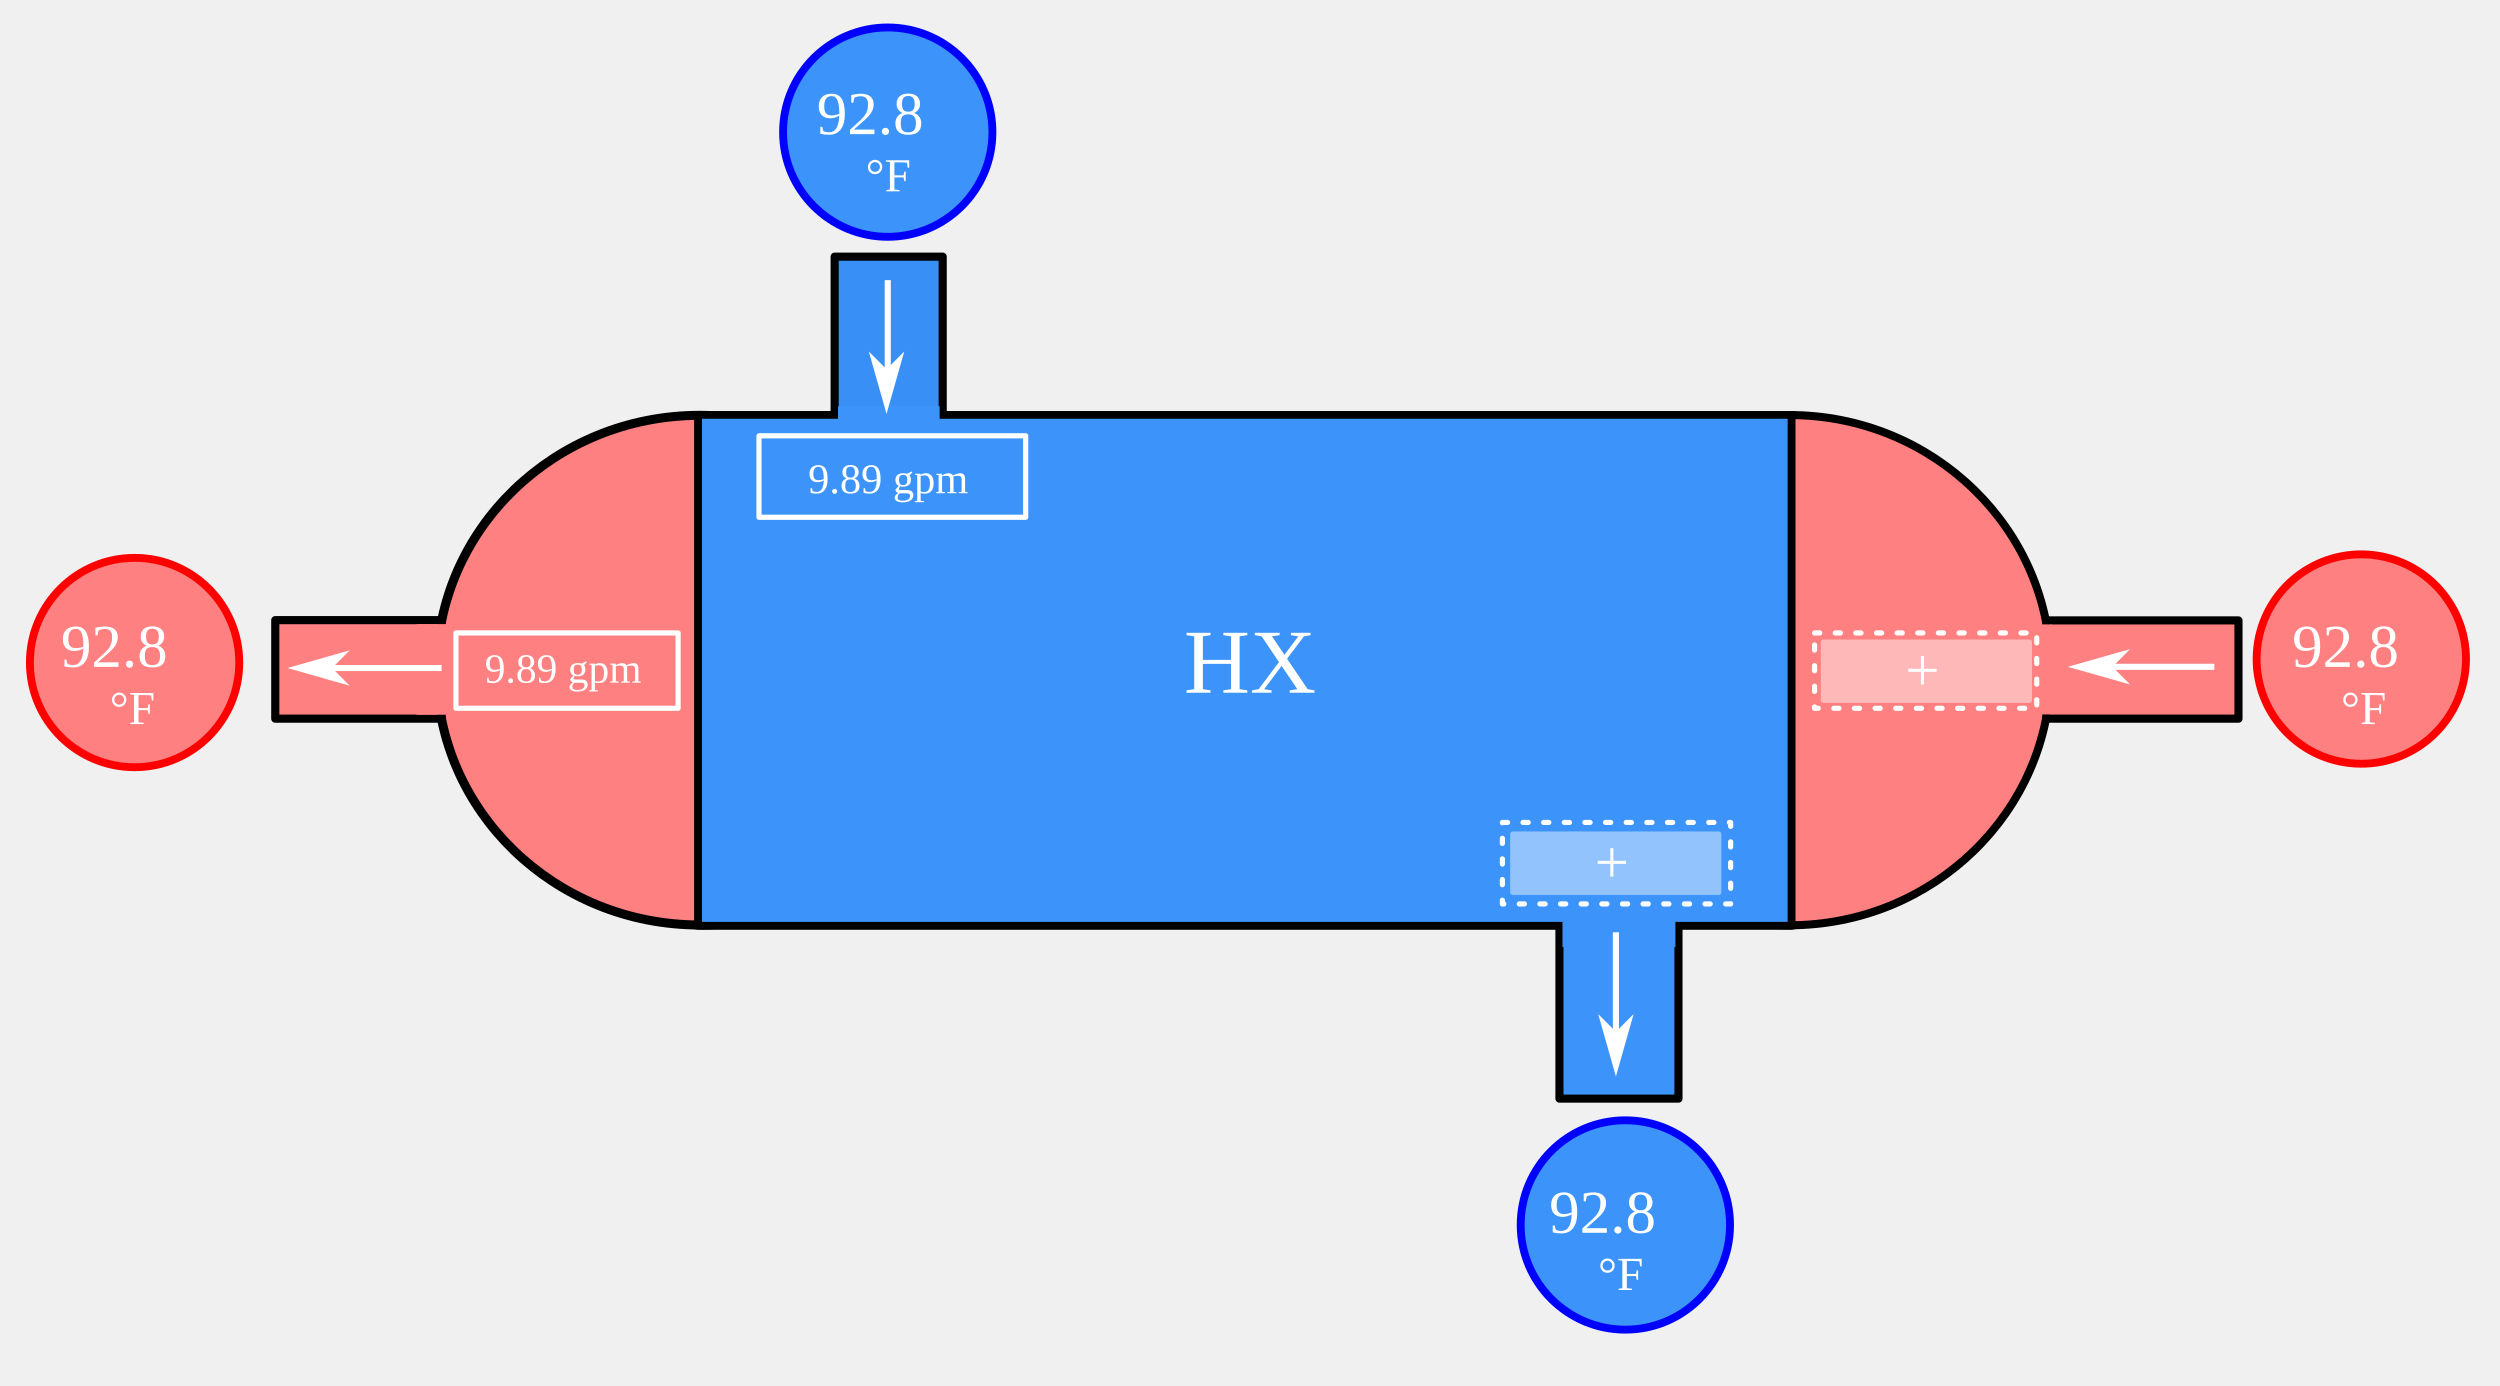
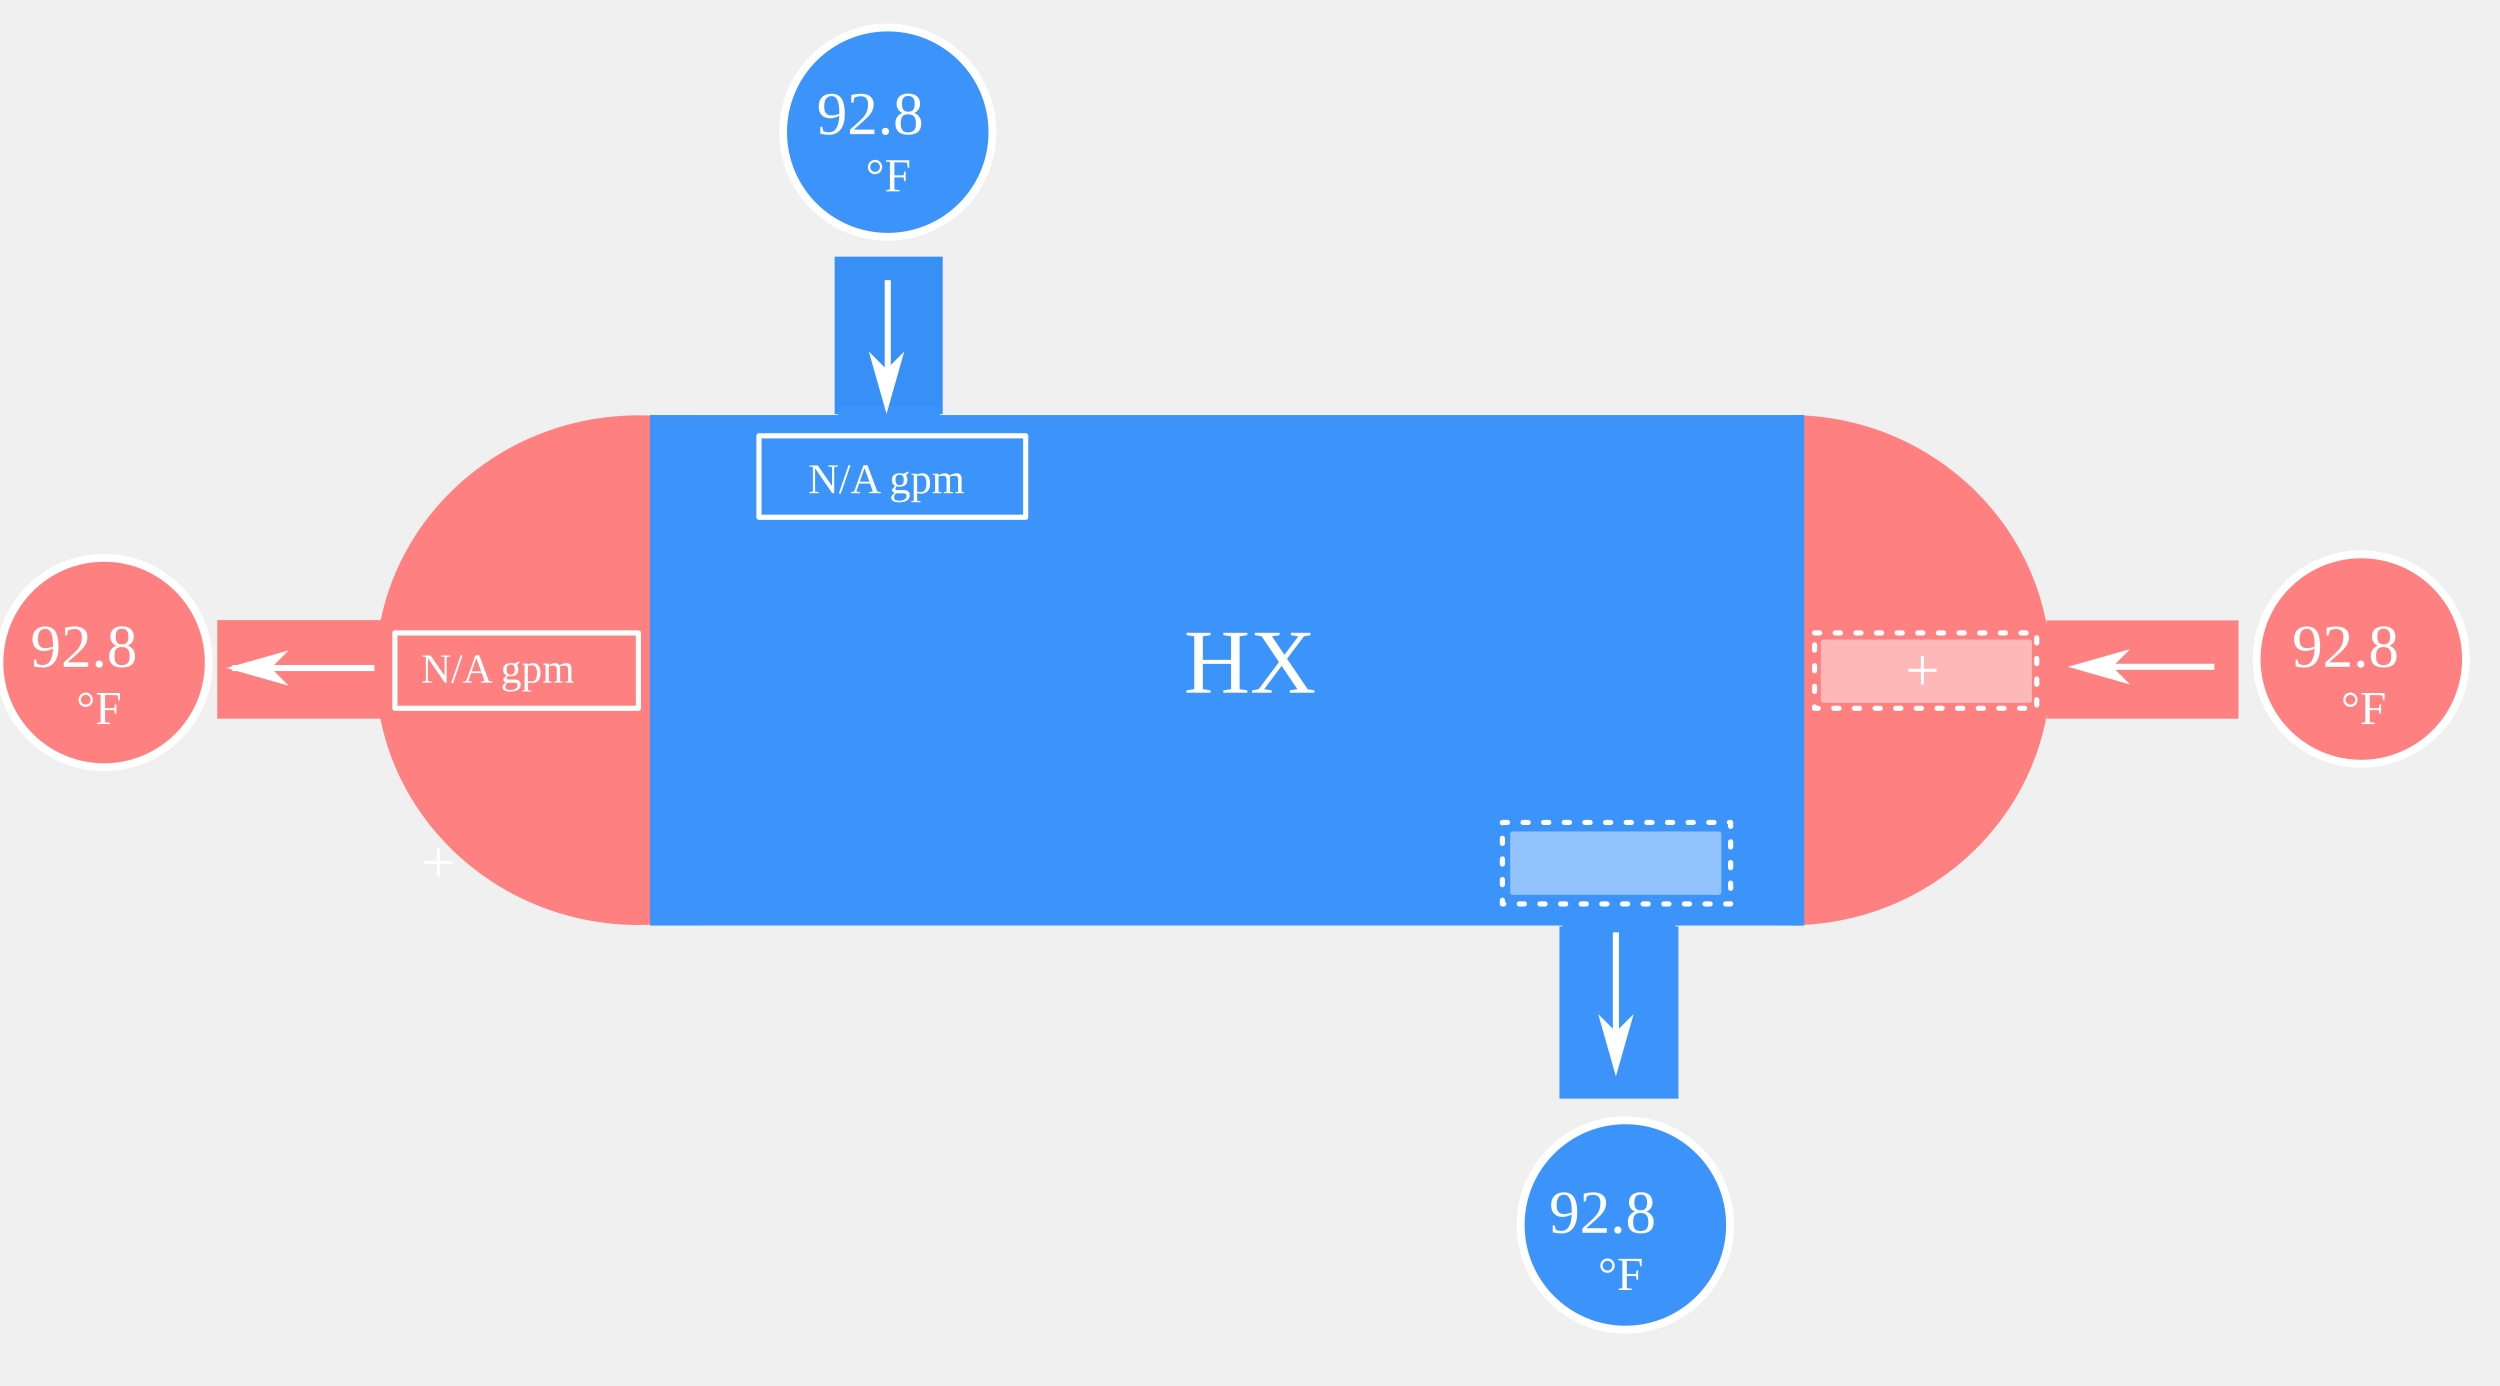
<svg xmlns="http://www.w3.org/2000/svg" version="1.1" id="svg2" x="0px" y="0px" viewBox="0 0 819.2 454" style="enable-background:new 0 0 819.2 1024;" xml:space="preserve">
  <style type="text/css">
	a:hover{text-decoration: none;}
- 	.st0{fill:#FF8080;stroke:#000000;stroke-width:2.634;stroke-linejoin:round;}
- 	.st1{fill:#FF8080;stroke:#000000;stroke-width:2.961;}
- 	.st2{fill:#FFFFFF;stroke:#000000;stroke-width:2.663;stroke-linejoin:round;}
- 	.st3{fill:#3C94FA;stroke:#000000;stroke-width:2.438}
+ 	.st0{fill:#FF8080;stroke:#fff;stroke-width:0;}
+ 	.st1{fill:#FF8080;stroke:#fff;stroke-width:0;}
+ 	.st2{fill:#FFFFFF;stroke:#fff;stroke-width:0;}
+ 	.st3{fill:#3C94FA;stroke:#fff;stroke-width:0;}
	.st4{fill:none;}
- 	.st5{fill:#FF8080;stroke:#000000;stroke-width:2.669;stroke-linejoin:round;}
- 	.st6{fill:#0073F9;fill-opacity:0.765;stroke:#000000;stroke-width:2.662;stroke-linejoin:round;}
- 	.st7{fill:#3C94FA;stroke:#000000;stroke-width:2.662;stroke-linejoin:round;}
+ 	.st5{fill:#FF8080;}
+ 	.st6{fill:#0073F9;fill-opacity:0.765;stroke:#fff;stroke-width:0;}
+ 	.st7{fill:#3C94FA;stroke:#fff;stroke-width:0;}
	.st9{font-size:30px;fill:white;}
	.st10{fill-rule:evenodd;clip-rule:evenodd;fill:#3C94FA;}
	.st11{fill-rule:evenodd;clip-rule:evenodd;fill:#FF8080;}
	.st12{font-size:11.659px;}
	.st13{fill-rule:evenodd;clip-rule:evenodd;fill:#FFFFFF;stroke:#FFFFFF;}
	.st14{opacity:0.847;fill:none;stroke:#0000FF;stroke-width:2.574;stroke-linecap:round;stroke-dasharray:2.574,7.722;enable-background:new    ;}
	.st15{fill:white;font-size:15.545px;}
	.st16{font-size:13.602px;}
	.st17{fill:none;stroke:#FFFFFF;stroke-width:2;stroke-miterlimit:10;}
- 	.st18{fill:#FF8080;stroke:#FF0000;stroke-width:2.574;stroke-linecap:round;enable-background:new    ;}
+ 	.st18{fill:#FF8080;stroke:#fff;stroke-width:2.574;stroke-linecap:round;enable-background:new    ;}
	.st19{fill:#3F0700;}
	.st20{fill:white;font-size:20px;}
- 	.st21{fill:#3C94FA;stroke:#0000FF;stroke-width:2.574;stroke-linecap:round;enable-background:new    ;}
+ 	.st21{fill:#3C94FA;stroke:#fff;stroke-width:2.574;stroke-linecap:round;enable-background:new    ;}
	.st22{fill:none;stroke:#FFFFFF;stroke-width:1.691;stroke-linecap:round;stroke-linejoin:round;stroke-dasharray:1.691,5.072;}
	.st23{opacity:0.44;fill:#FFFFFF;stroke:#FFFFFF;stroke-width:1.691;stroke-linecap:round;stroke-linejoin:round;}
	.st24{fill:#FFFFFF;}
	.st26{fill:none;stroke:#FFFFFF;stroke-width:1.691;stroke-linecap:round;stroke-linejoin:round;}
	.st27{font-size:13.888px;}
	.hide{display:none;}
</style>
  <defs>

	</defs>
  <path id="path6736" class="st0" d="  M586.3,136c-47.3,0-85.7,37.4-85.7,83.6c0,46.2,38.4,83.6,85.7,83.6c0,0,0,0,0,0c47.3,0,85.7-37.4,85.7-83.6c0,0,0,0,0,0  C672,173.5,633.7,136,586.3,136z" />
-   <ellipse id="path4552" class="st1" cx="229.3" cy="219.6" rx="86.2" ry="83.5">
+   <ellipse id="path4552" class="st1" cx="209.3" cy="219.6" rx="86.2" ry="83.5">
</ellipse>
  <rect id="rect6794" x="228.8" y="136" class="st2" width="358.2" height="167.3">
</rect>
  <g>
-     <rect id="rect4550" x="228.8" y="136" class="st3" width="358.2" height="167.3">
+     <rect id="center-rect" x="213" y="136" class="st3" width="378.2" height="167.3">
	</rect>
    <text x="50%" y="50%" text-anchor="middle" id="asset_name" class="st8 st9">HX</text>
  </g>
  <path id="path6276" class="st4" d="  M300.3,301.7l-69.7-0.1v-81.9v-81.9l111.8-0.2c61.5-0.1,141.3-0.2,177.5-0.2l65.8,0v82.3v82.3l-107.8-0.1  C418.5,301.8,338.6,301.7,300.3,301.7L300.3,301.7z" />
-   <rect id="rect7266" x="90.2" y="203.2" class="st5" width="54.5" height="32.3">
+   <rect id="rect-pink-left" x="71.2" y="203.2" class="st5" width="54.5" height="32.3">
</rect>
  <rect id="rect7266-48" x="273.5" y="84.1" class="st6" width="35.4" height="51.6">
</rect>
  <rect id="rect7266-48-9" x="511" y="303.6" class="st7" width="39" height="56.4">
</rect>
  <rect id="rect7266-8" x="670.6" y="203.3" class="st5" width="62.9" height="32.2">
</rect>
  <rect id="rect8490" x="274.6" y="133.1" class="st10" width="33.3" height="4.5" />
  <rect id="rect8490-0" x="136.5" y="204.5" class="st11" width="13.5" height="29.7" />
  <rect id="rect8490-5" x="512" y="299.9" class="st10" width="37" height="10.4" />
  <rect id="rect8490-5-0" x="668.9" y="204.6" class="st11" width="3.4" height="29.5" />
  <text transform="matrix(1 0 0 1 264.8091 103.4043)" class="st8 st12"> </text>
  <path class="st4" d="" />
  <path id="path4487" class="st13" d="M290.5,121.7l-4.8-4.8l4.8,16.9l4.8-16.9L290.5,121.7z" />
  <path id="path4286" class="st13" d="  M290.5,131.4" />
  <path class="st4" d="" />
-   <path id="path4487-7" class="st13" d="M108.1,218.9l4.8-4.8L96,218.9l16.9,4.8L108.1,218.9z" />
+   <path id="path4487-7" transform="matrix(1 0 0 1 -20 0)" class="st13" d="M108.1,218.9l4.8-4.8L96,218.9l16.9,4.8L108.1,218.9z" />
  <path id="path4286-6" class="st13" d="  M98.4,218.9" />
  <path class="st4" d="" />
  <path id="path4487-4" class="st13" d="M529.5,338.8l-4.8-4.8l4.8,16.9l4.8-16.9L529.5,338.8z" />
  <path id="path4286-2" class="st13" d="  M529.5,348.4" />
  <path class="st4" d="" />
  <path id="path4487-7-5" class="st13" d="M691.5,218.5l4.8-4.8l-16.9,4.8l16.9,4.8L691.5,218.5z" />
  <path id="path4286-6-2" class="st13" d="  M681.9,218.5" />
  <g id="flowRoot4275" transform="translate(-5.73877)">
</g>
  <g>
    <g>
      <circle id="path4295-9-1-4" class="st21" cx="532.6" cy="401.4" r="34.3" />
      <a href="#" id="ShellOutlet">
        <text transform="matrix(1 0 0 1 507.6403 403.9592)" class="st8 st20">92.8</text>
        <text transform="matrix(1 0 0 1 523.6398 422.7033)" class="st8 st15">°F</text>
      </a>
    </g>
    <g>
      <text id="ShellOutlet_title" transform="matrix(1 0 0 1 411.1743 400.6553)" class="st8 st16 hide">Shell Outlet</text>
      <text id="ShellOutlet_id" transform="matrix(1 0 0 1 408.2012 416.3193)" class="st8 st16 hide">(ID: 01A001)</text>
    </g>
  </g>
-   <line class="st17" x1="108.1" y1="218.9" x2="144.7" y2="218.9" />
+   <line class="st17" x1="76.1" y1="218.9" x2="122.7" y2="218.9" />
  <line class="st17" x1="689" y1="218.5" x2="725.6" y2="218.5" />
  <line class="st17" x1="290.9" y1="128.4" x2="290.9" y2="91.8" />
  <line class="st17" x1="529.5" y1="342.1" x2="529.5" y2="305.5" />
  <g>
    <g>
      <text id="TubeOutlet_title" transform="matrix(1 0 0 1 8.937 271.4497)" class="st8 st16 hide">Tube Outlet</text>
      <text id="TubeOutlet_id" transform="matrix(1 0 0 1 6.3271 288.0156)" class="st8 st16 hide">(ID: 01A001)</text>
    </g>
    <g>
-       <circle id="path4295-9-1" class="st18" cx="44.1" cy="217.1" r="34.3" />
+       <circle id="path4295-9-1" class="st18" cx="34.1" cy="217.1" r="34.3" />
      <g>
        <a id="TubeOutlet">
-           <text id="TubeOutlet_n" transform="matrix(1 0 0 1 19.9541 218.5259)" class="st19 st8 st20">92.8</text>
+           <text id="TubeOutlet_n" transform="matrix(1 0 0 1 10 218.5259)" class="st19 st8 st20">92.8</text>
        </a>
-         <text transform="matrix(1 0 0 1 35.9541 237.27)" class="st8 st15">°F</text>
+         <text transform="matrix(1 0 0 1 25 237.27)" class="st8 st15">°F</text>
      </g>
    </g>
  </g>
  <g>
    <g>
      <text id="TubeInlet_title" transform="matrix(1 0 0 1 745.376 268.0825)" class="st8 st16 hide">Tube Inlet</text>
      <text id="TubeInlet_id" transform="matrix(1 0 0 1 735.7715 282.3076)" class="st8 st16 hide">(ID: 01A001)</text>
    </g>
    <g>
      <ellipse id="path4295-9-1-4-7" transform="matrix(0.1602 -0.9871 0.9871 0.1602 436.5919 945.0707)" class="st18" cx="773.7" cy="216" rx="34.3" ry="34.3" />
      <g>
        <a id="TubeInlet">
          <text transform="matrix(1 0 0 1 751.0845 218.526)" class="st19 st8 st20">92.8</text>
        </a>
        <text transform="matrix(1 0 0 1 767.0841 237.2702)" class="st8 st15">°F</text>
      </g>
    </g>
  </g>
  <g>
    <g>
      <text id="ShellInlet_title" transform="matrix(1 0 0 1 345.9185 35.3428)" class="st8 st16 hide">Shell Inlet</text>
      <text id="ShellInlet_id" transform="matrix(1 0 0 1 337.5059 53.3311)" class="st8 st16 hide">(ID: 01A001)</text>
    </g>
    <g>
      <circle id="path4295" class="st21" cx="290.9" cy="43.3" r="34.3" />
      <g>
        <a id="ShellInlet">
          <text transform="matrix(1 0 0 1 267.6403 43.9592)" class="st8 st20">92.8</text>
        </a>
        <text transform="matrix(1 0 0 1 283.6398 62.7033)" class="st8 st15">°F</text>
      </g>
    </g>
  </g>
  <g>
    <a id="TubeInlet_flow">
      <rect id="rect9030-1-1" x="594.6" y="207.4" class="st22" width="72.8" height="24.7" />
      <g>
        <rect id="rect9030-1-1_1_" x="597.5" y="210.4" class="st23" width="67.5" height="19.1" />
        <text transform="matrix(1 0 0 1 624.3043 226.2827)" class="st24 st25 st20">+</text>
      </g>
    </a>
  </g>
  <g>
    <a id="ShellOutlet_flow">
      <rect id="rect9030-2" x="492.3" y="269.5" class="st22" width="74.8" height="26.7" />
      <g>
        <rect id="rect9030-1-1_2_" x="495.7" y="273.3" class="st23" width="67.5" height="19.1" />
-         <text transform="matrix(1 0 0 1 522.5308 289.217)" class="st24 st25 st20">+</text>
+         <text transform="matrix(1 0 0 1 138 289.217)" class="st24 st25 st20">+</text>
      </g>
    </a>
  </g>
  <g>
    <rect id="rect9030" x="248.7" y="142.8" class="st26" width="87.4" height="26.7" />
    <a id="ShellInlet_flow">
-       <text transform="matrix(1 0 0 1 264.8091 161.6133)" class="st24 st8 st27">9.89 gpm</text>
+       <text transform="matrix(1 0 0 1 264.8091 161.6133)" class="st24 st8 st27">N/A gpm</text>
    </a>
  </g>
  <g>
-     <rect id="rect9030-1-1-7" x="149.4" y="207.4" class="st26" width="72.8" height="24.7" />
+     <rect id="rect-left" x="129.4" y="207.4" class="st26" width="79.8" height="24.7" />
    <a id="TubeOutlet_flow">
-       <text transform="matrix(1 0 0 1 158.8292 223.6892)" class="st24 st8 st16">9.89 gpm</text>
+       <text transform="matrix(1 0 0 1 138 223.6892)" class="st24 st8 st16">N/A gpm</text>
    </a>
  </g>
</svg>
